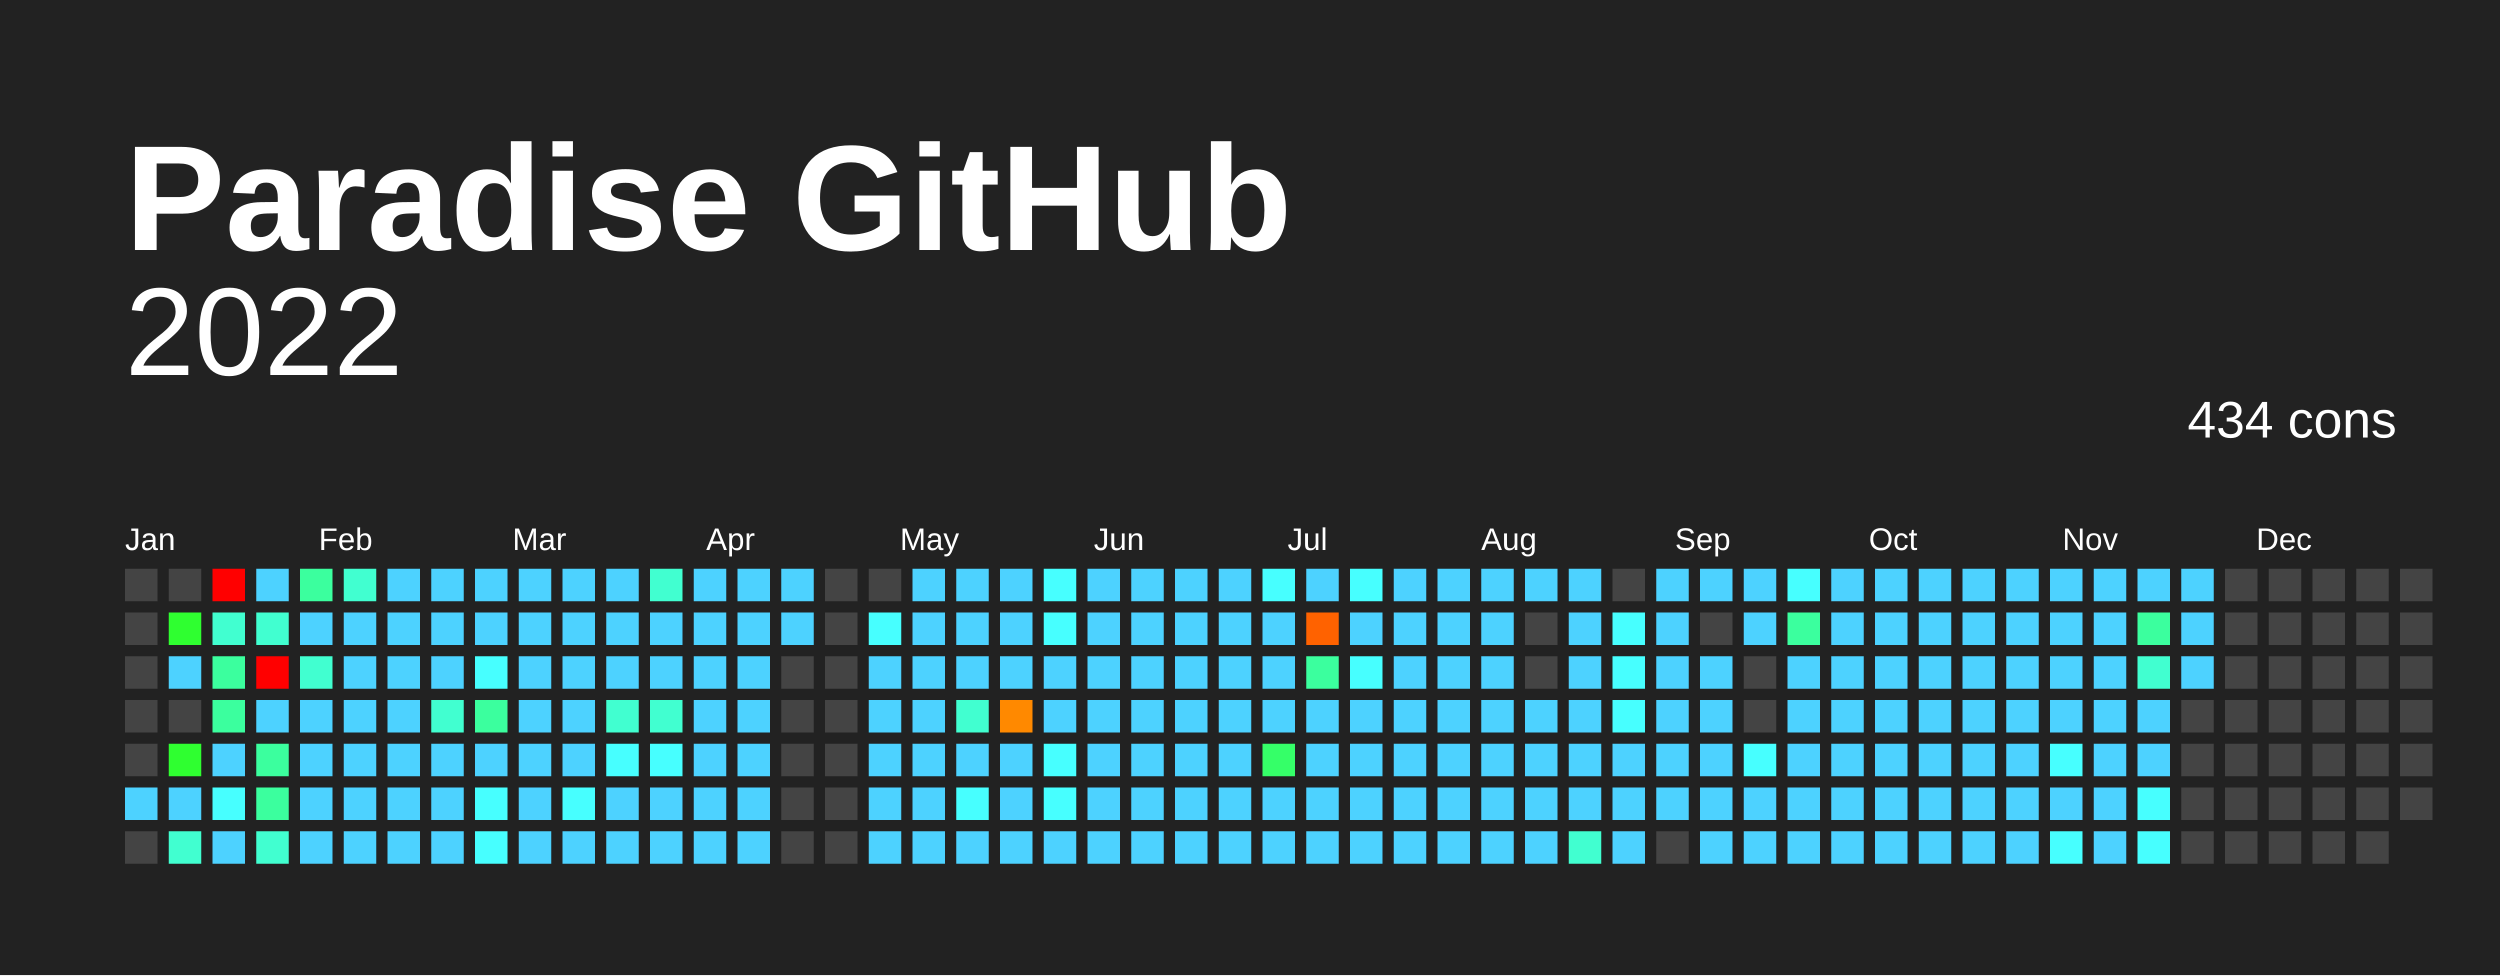
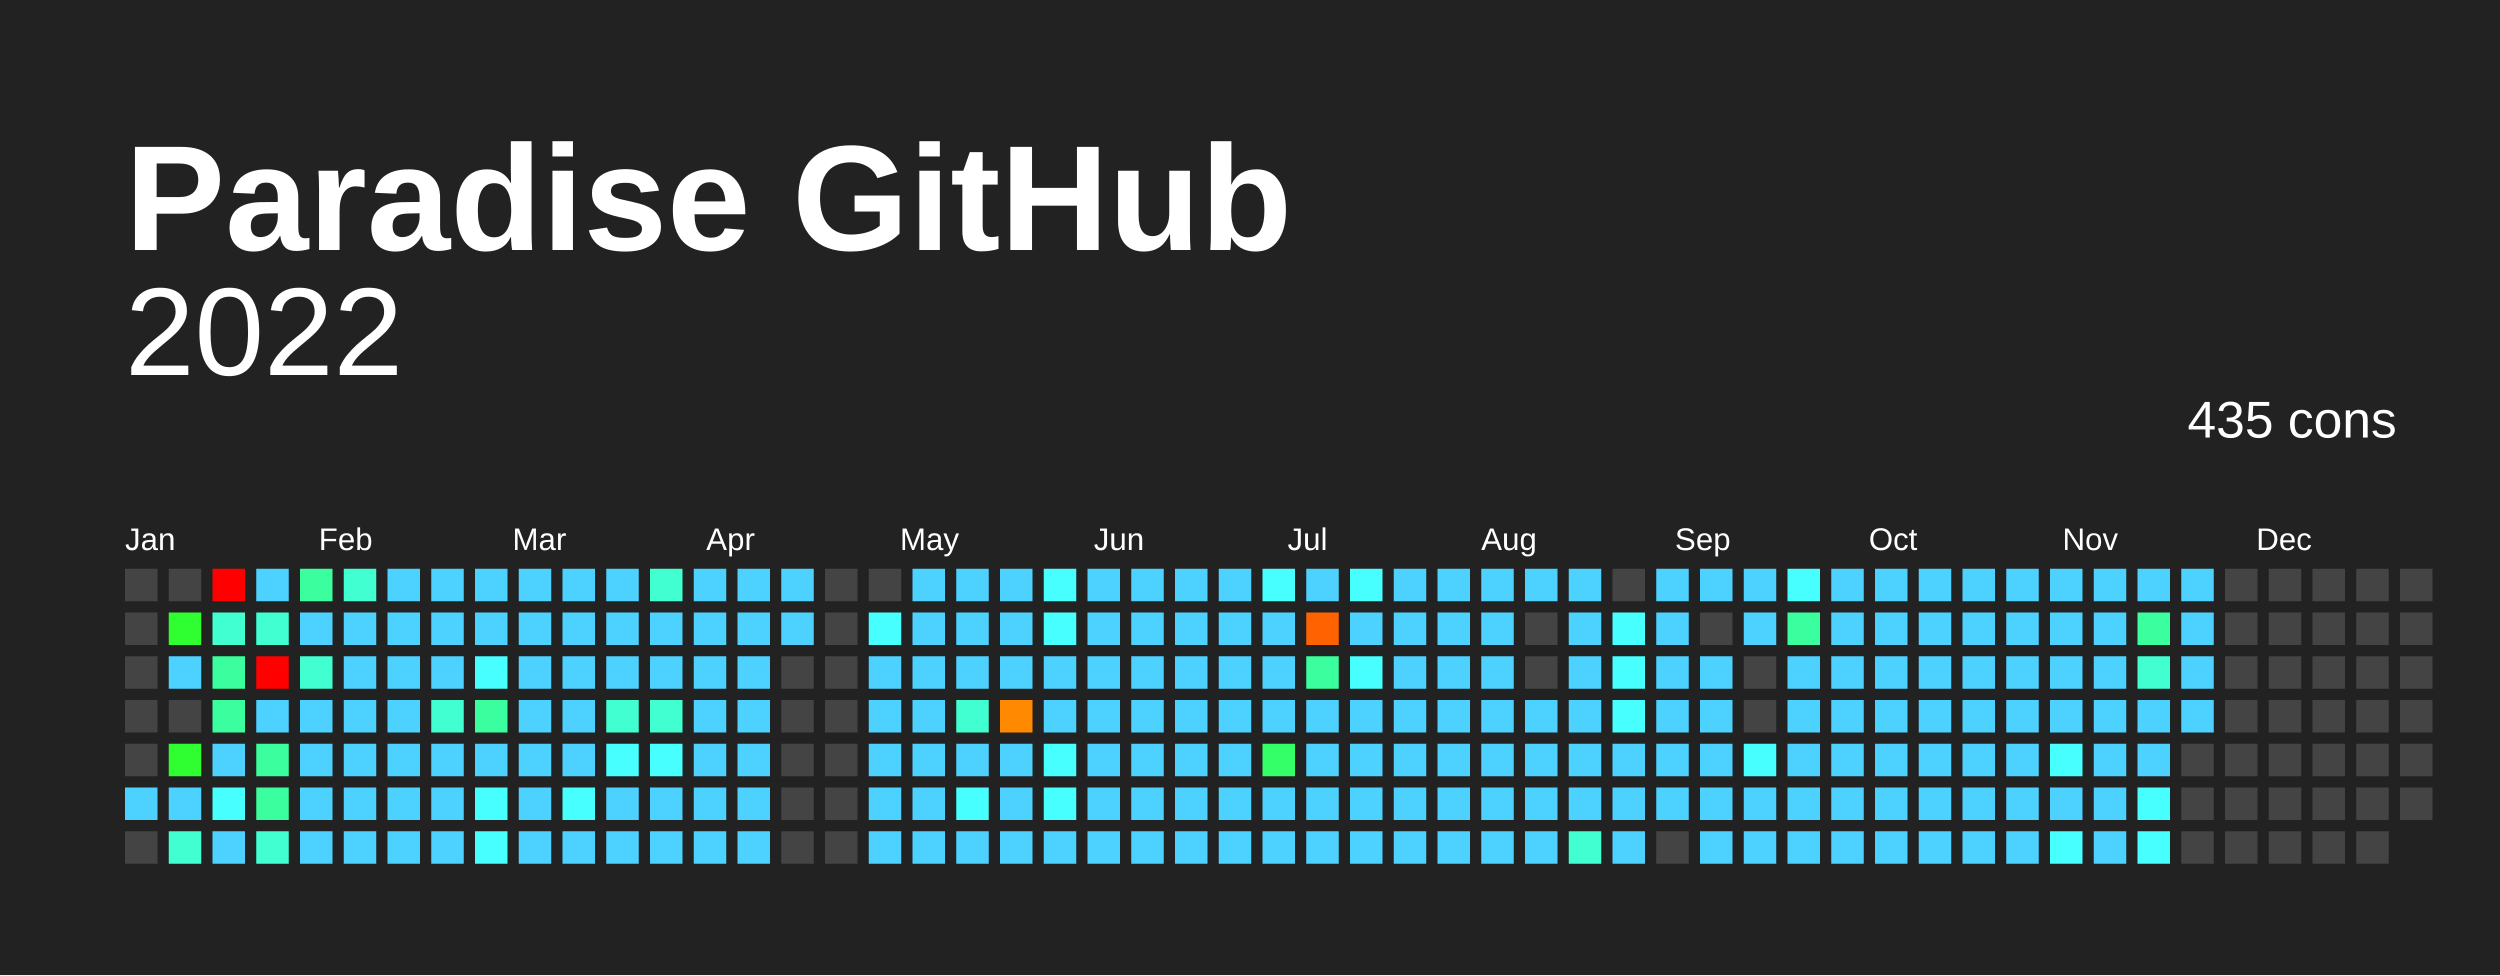
<svg xmlns="http://www.w3.org/2000/svg" baseProfile="full" height="78mm" version="1.1" viewBox="0,0,200,78" width="200mm">
  <defs />
  <rect fill="#222222" height="78" width="200" x="0" y="0" />
  <text fill="#FFFFFF" style="font-size:12px; font-family:Arial; font-weight:bold;" x="10" y="20">Paradise GitHub</text>
  <text alignment-baseline="hanging" fill="#FFFFFF" style="font-size:10.0px; font-family:Arial;" x="10" y="30">2022</text>
-   <text alignment-baseline="hanging" fill="#FFFFFF" style="font-size:4.125px; font-family:Arial;" x="175" y="35">434 cons</text>
+   <text alignment-baseline="hanging" fill="#FFFFFF" style="font-size:4.125px; font-family:Arial;" x="175" y="35">435 cons</text>
  <text fill="#FFFFFF" style="font-size:2.5px; font-family:Arial" x="10.0" y="44">Jan</text>
  <text fill="#FFFFFF" style="font-size:2.5px; font-family:Arial" x="25.5" y="44">Feb</text>
  <text fill="#FFFFFF" style="font-size:2.5px; font-family:Arial" x="41.0" y="44">Mar</text>
  <text fill="#FFFFFF" style="font-size:2.5px; font-family:Arial" x="56.5" y="44">Apr</text>
  <text fill="#FFFFFF" style="font-size:2.5px; font-family:Arial" x="72.0" y="44">May</text>
  <text fill="#FFFFFF" style="font-size:2.5px; font-family:Arial" x="87.5" y="44">Jun</text>
  <text fill="#FFFFFF" style="font-size:2.5px; font-family:Arial" x="103.0" y="44">Jul</text>
  <text fill="#FFFFFF" style="font-size:2.5px; font-family:Arial" x="118.5" y="44">Aug</text>
  <text fill="#FFFFFF" style="font-size:2.5px; font-family:Arial" x="134.0" y="44">Sep</text>
  <text fill="#FFFFFF" style="font-size:2.5px; font-family:Arial" x="149.5" y="44">Oct</text>
  <text fill="#FFFFFF" style="font-size:2.5px; font-family:Arial" x="165.0" y="44">Nov</text>
  <text fill="#FFFFFF" style="font-size:2.5px; font-family:Arial" x="180.5" y="44">Dec</text>
  <rect fill="#444444" height="2.6" width="2.6" x="10.0" y="45.5" />
  <rect fill="#444444" height="2.6" width="2.6" x="10.0" y="49.0" />
  <rect fill="#444444" height="2.6" width="2.6" x="10.0" y="52.5" />
  <rect fill="#444444" height="2.6" width="2.6" x="10.0" y="56.0" />
  <rect fill="#444444" height="2.6" width="2.6" x="10.0" y="59.5" />
  <rect fill="#4dd2ff" height="2.6" width="2.6" x="10.0" y="63.0" />
  <rect fill="#444444" height="2.6" width="2.6" x="10.0" y="66.5" />
  <rect fill="#444444" height="2.6" width="2.6" x="13.5" y="45.5" />
  <rect fill="#2fff30" height="2.6" width="2.6" x="13.5" y="49.0" />
  <rect fill="#4dd2ff" height="2.6" width="2.6" x="13.5" y="52.5" />
  <rect fill="#444444" height="2.6" width="2.6" x="13.5" y="56.0" />
  <rect fill="#2fff30" height="2.6" width="2.6" x="13.5" y="59.5" />
  <rect fill="#4dd2ff" height="2.6" width="2.6" x="13.5" y="63.0" />
  <rect fill="#41ffd0" height="2.6" width="2.6" x="13.5" y="66.5" />
  <rect fill="red" height="2.6" width="2.6" x="17.0" y="45.5" />
  <rect fill="#41ffd0" height="2.6" width="2.6" x="17.0" y="49.0" />
  <rect fill="#3bff9e" height="2.6" width="2.6" x="17.0" y="52.5" />
  <rect fill="#3bff9e" height="2.6" width="2.6" x="17.0" y="56.0" />
  <rect fill="#4dd2ff" height="2.6" width="2.6" x="17.0" y="59.5" />
  <rect fill="#47ffff" height="2.6" width="2.6" x="17.0" y="63.0" />
  <rect fill="#4dd2ff" height="2.6" width="2.6" x="17.0" y="66.5" />
  <rect fill="#4dd2ff" height="2.6" width="2.6" x="20.5" y="45.5" />
  <rect fill="#41ffd0" height="2.6" width="2.6" x="20.5" y="49.0" />
  <rect fill="red" height="2.6" width="2.6" x="20.5" y="52.5" />
  <rect fill="#4dd2ff" height="2.6" width="2.6" x="20.5" y="56.0" />
  <rect fill="#3bff9e" height="2.6" width="2.6" x="20.5" y="59.5" />
  <rect fill="#3bff9e" height="2.6" width="2.6" x="20.5" y="63.0" />
  <rect fill="#41ffd0" height="2.6" width="2.6" x="20.5" y="66.5" />
  <rect fill="#3bff9e" height="2.6" width="2.6" x="24.0" y="45.5" />
  <rect fill="#4dd2ff" height="2.6" width="2.6" x="24.0" y="49.0" />
  <rect fill="#41ffd0" height="2.6" width="2.6" x="24.0" y="52.5" />
  <rect fill="#4dd2ff" height="2.6" width="2.6" x="24.0" y="56.0" />
  <rect fill="#4dd2ff" height="2.6" width="2.6" x="24.0" y="59.5" />
  <rect fill="#4dd2ff" height="2.6" width="2.6" x="24.0" y="63.0" />
  <rect fill="#4dd2ff" height="2.6" width="2.6" x="24.0" y="66.5" />
  <rect fill="#41ffd0" height="2.6" width="2.6" x="27.5" y="45.5" />
  <rect fill="#4dd2ff" height="2.6" width="2.6" x="27.5" y="49.0" />
  <rect fill="#4dd2ff" height="2.6" width="2.6" x="27.5" y="52.5" />
  <rect fill="#4dd2ff" height="2.6" width="2.6" x="27.5" y="56.0" />
  <rect fill="#4dd2ff" height="2.6" width="2.6" x="27.5" y="59.5" />
  <rect fill="#4dd2ff" height="2.6" width="2.6" x="27.5" y="63.0" />
  <rect fill="#4dd2ff" height="2.6" width="2.6" x="27.5" y="66.5" />
  <rect fill="#4dd2ff" height="2.6" width="2.6" x="31.0" y="45.5" />
  <rect fill="#4dd2ff" height="2.6" width="2.6" x="31.0" y="49.0" />
  <rect fill="#4dd2ff" height="2.6" width="2.6" x="31.0" y="52.5" />
  <rect fill="#4dd2ff" height="2.6" width="2.6" x="31.0" y="56.0" />
  <rect fill="#4dd2ff" height="2.6" width="2.6" x="31.0" y="59.5" />
  <rect fill="#4dd2ff" height="2.6" width="2.6" x="31.0" y="63.0" />
  <rect fill="#4dd2ff" height="2.6" width="2.6" x="31.0" y="66.5" />
  <rect fill="#4dd2ff" height="2.6" width="2.6" x="34.5" y="45.5" />
  <rect fill="#4dd2ff" height="2.6" width="2.6" x="34.5" y="49.0" />
  <rect fill="#4dd2ff" height="2.6" width="2.6" x="34.5" y="52.5" />
  <rect fill="#41ffd0" height="2.6" width="2.6" x="34.5" y="56.0" />
  <rect fill="#4dd2ff" height="2.6" width="2.6" x="34.5" y="59.5" />
  <rect fill="#4dd2ff" height="2.6" width="2.6" x="34.5" y="63.0" />
  <rect fill="#4dd2ff" height="2.6" width="2.6" x="34.5" y="66.5" />
  <rect fill="#4dd2ff" height="2.6" width="2.6" x="38.0" y="45.5" />
  <rect fill="#4dd2ff" height="2.6" width="2.6" x="38.0" y="49.0" />
  <rect fill="#47ffff" height="2.6" width="2.6" x="38.0" y="52.5" />
  <rect fill="#3bff9e" height="2.6" width="2.6" x="38.0" y="56.0" />
  <rect fill="#4dd2ff" height="2.6" width="2.6" x="38.0" y="59.5" />
  <rect fill="#47ffff" height="2.6" width="2.6" x="38.0" y="63.0" />
  <rect fill="#47ffff" height="2.6" width="2.6" x="38.0" y="66.5" />
  <rect fill="#4dd2ff" height="2.6" width="2.6" x="41.5" y="45.5" />
  <rect fill="#4dd2ff" height="2.6" width="2.6" x="41.5" y="49.0" />
  <rect fill="#4dd2ff" height="2.6" width="2.6" x="41.5" y="52.5" />
  <rect fill="#4dd2ff" height="2.6" width="2.6" x="41.5" y="56.0" />
  <rect fill="#4dd2ff" height="2.6" width="2.6" x="41.5" y="59.5" />
  <rect fill="#4dd2ff" height="2.6" width="2.6" x="41.5" y="63.0" />
  <rect fill="#4dd2ff" height="2.6" width="2.6" x="41.5" y="66.5" />
  <rect fill="#4dd2ff" height="2.6" width="2.6" x="45.0" y="45.5" />
  <rect fill="#4dd2ff" height="2.6" width="2.6" x="45.0" y="49.0" />
  <rect fill="#4dd2ff" height="2.6" width="2.6" x="45.0" y="52.5" />
  <rect fill="#4dd2ff" height="2.6" width="2.6" x="45.0" y="56.0" />
  <rect fill="#4dd2ff" height="2.6" width="2.6" x="45.0" y="59.5" />
  <rect fill="#47ffff" height="2.6" width="2.6" x="45.0" y="63.0" />
  <rect fill="#4dd2ff" height="2.6" width="2.6" x="45.0" y="66.5" />
  <rect fill="#4dd2ff" height="2.6" width="2.6" x="48.5" y="45.5" />
  <rect fill="#4dd2ff" height="2.6" width="2.6" x="48.5" y="49.0" />
  <rect fill="#4dd2ff" height="2.6" width="2.6" x="48.5" y="52.5" />
  <rect fill="#41ffd0" height="2.6" width="2.6" x="48.5" y="56.0" />
  <rect fill="#47ffff" height="2.6" width="2.6" x="48.5" y="59.5" />
  <rect fill="#4dd2ff" height="2.6" width="2.6" x="48.5" y="63.0" />
  <rect fill="#4dd2ff" height="2.6" width="2.6" x="48.5" y="66.5" />
  <rect fill="#41ffd0" height="2.6" width="2.6" x="52.0" y="45.5" />
  <rect fill="#4dd2ff" height="2.6" width="2.6" x="52.0" y="49.0" />
  <rect fill="#4dd2ff" height="2.6" width="2.6" x="52.0" y="52.5" />
  <rect fill="#41ffd0" height="2.6" width="2.6" x="52.0" y="56.0" />
  <rect fill="#47ffff" height="2.6" width="2.6" x="52.0" y="59.5" />
  <rect fill="#4dd2ff" height="2.6" width="2.6" x="52.0" y="63.0" />
  <rect fill="#4dd2ff" height="2.6" width="2.6" x="52.0" y="66.5" />
  <rect fill="#4dd2ff" height="2.6" width="2.6" x="55.5" y="45.5" />
  <rect fill="#4dd2ff" height="2.6" width="2.6" x="55.5" y="49.0" />
  <rect fill="#4dd2ff" height="2.6" width="2.6" x="55.5" y="52.5" />
  <rect fill="#4dd2ff" height="2.6" width="2.6" x="55.5" y="56.0" />
  <rect fill="#4dd2ff" height="2.6" width="2.6" x="55.5" y="59.5" />
  <rect fill="#4dd2ff" height="2.6" width="2.6" x="55.5" y="63.0" />
  <rect fill="#4dd2ff" height="2.6" width="2.6" x="55.5" y="66.5" />
  <rect fill="#4dd2ff" height="2.6" width="2.6" x="59.0" y="45.5" />
  <rect fill="#4dd2ff" height="2.6" width="2.6" x="59.0" y="49.0" />
  <rect fill="#4dd2ff" height="2.6" width="2.6" x="59.0" y="52.5" />
  <rect fill="#4dd2ff" height="2.6" width="2.6" x="59.0" y="56.0" />
  <rect fill="#4dd2ff" height="2.6" width="2.6" x="59.0" y="59.5" />
  <rect fill="#4dd2ff" height="2.6" width="2.6" x="59.0" y="63.0" />
  <rect fill="#4dd2ff" height="2.6" width="2.6" x="59.0" y="66.5" />
  <rect fill="#4dd2ff" height="2.6" width="2.6" x="62.5" y="45.5" />
  <rect fill="#4dd2ff" height="2.6" width="2.6" x="62.5" y="49.0" />
  <rect fill="#444444" height="2.6" width="2.6" x="62.5" y="52.5" />
  <rect fill="#444444" height="2.6" width="2.6" x="62.5" y="56.0" />
  <rect fill="#444444" height="2.6" width="2.6" x="62.5" y="59.5" />
  <rect fill="#444444" height="2.6" width="2.6" x="62.5" y="63.0" />
  <rect fill="#444444" height="2.6" width="2.6" x="62.5" y="66.5" />
  <rect fill="#444444" height="2.6" width="2.6" x="66.0" y="45.5" />
  <rect fill="#444444" height="2.6" width="2.6" x="66.0" y="49.0" />
  <rect fill="#444444" height="2.6" width="2.6" x="66.0" y="52.5" />
  <rect fill="#444444" height="2.6" width="2.6" x="66.0" y="56.0" />
  <rect fill="#444444" height="2.6" width="2.6" x="66.0" y="59.5" />
  <rect fill="#444444" height="2.6" width="2.6" x="66.0" y="63.0" />
  <rect fill="#444444" height="2.6" width="2.6" x="66.0" y="66.5" />
  <rect fill="#444444" height="2.6" width="2.6" x="69.5" y="45.5" />
  <rect fill="#47ffff" height="2.6" width="2.6" x="69.5" y="49.0" />
  <rect fill="#4dd2ff" height="2.6" width="2.6" x="69.5" y="52.5" />
  <rect fill="#4dd2ff" height="2.6" width="2.6" x="69.5" y="56.0" />
  <rect fill="#4dd2ff" height="2.6" width="2.6" x="69.5" y="59.5" />
  <rect fill="#4dd2ff" height="2.6" width="2.6" x="69.5" y="63.0" />
  <rect fill="#4dd2ff" height="2.6" width="2.6" x="69.5" y="66.5" />
  <rect fill="#4dd2ff" height="2.6" width="2.6" x="73.0" y="45.5" />
  <rect fill="#4dd2ff" height="2.6" width="2.6" x="73.0" y="49.0" />
  <rect fill="#4dd2ff" height="2.6" width="2.6" x="73.0" y="52.5" />
  <rect fill="#4dd2ff" height="2.6" width="2.6" x="73.0" y="56.0" />
  <rect fill="#4dd2ff" height="2.6" width="2.6" x="73.0" y="59.5" />
  <rect fill="#4dd2ff" height="2.6" width="2.6" x="73.0" y="63.0" />
  <rect fill="#4dd2ff" height="2.6" width="2.6" x="73.0" y="66.5" />
  <rect fill="#4dd2ff" height="2.6" width="2.6" x="76.5" y="45.5" />
  <rect fill="#4dd2ff" height="2.6" width="2.6" x="76.5" y="49.0" />
  <rect fill="#4dd2ff" height="2.6" width="2.6" x="76.5" y="52.5" />
  <rect fill="#41ffd0" height="2.6" width="2.6" x="76.5" y="56.0" />
  <rect fill="#4dd2ff" height="2.6" width="2.6" x="76.5" y="59.5" />
  <rect fill="#47ffff" height="2.6" width="2.6" x="76.5" y="63.0" />
  <rect fill="#4dd2ff" height="2.6" width="2.6" x="76.5" y="66.5" />
  <rect fill="#4dd2ff" height="2.6" width="2.6" x="80.0" y="45.5" />
  <rect fill="#4dd2ff" height="2.6" width="2.6" x="80.0" y="49.0" />
  <rect fill="#4dd2ff" height="2.6" width="2.6" x="80.0" y="52.5" />
  <rect fill="#ff8900" height="2.6" width="2.6" x="80.0" y="56.0" />
  <rect fill="#4dd2ff" height="2.6" width="2.6" x="80.0" y="59.5" />
  <rect fill="#4dd2ff" height="2.6" width="2.6" x="80.0" y="63.0" />
  <rect fill="#4dd2ff" height="2.6" width="2.6" x="80.0" y="66.5" />
  <rect fill="#47ffff" height="2.6" width="2.6" x="83.5" y="45.5" />
  <rect fill="#47ffff" height="2.6" width="2.6" x="83.5" y="49.0" />
  <rect fill="#4dd2ff" height="2.6" width="2.6" x="83.5" y="52.5" />
  <rect fill="#4dd2ff" height="2.6" width="2.6" x="83.5" y="56.0" />
  <rect fill="#47ffff" height="2.6" width="2.6" x="83.5" y="59.5" />
  <rect fill="#47ffff" height="2.6" width="2.6" x="83.5" y="63.0" />
  <rect fill="#4dd2ff" height="2.6" width="2.6" x="83.5" y="66.5" />
  <rect fill="#4dd2ff" height="2.6" width="2.6" x="87.0" y="45.5" />
  <rect fill="#4dd2ff" height="2.6" width="2.6" x="87.0" y="49.0" />
  <rect fill="#4dd2ff" height="2.6" width="2.6" x="87.0" y="52.5" />
  <rect fill="#4dd2ff" height="2.6" width="2.6" x="87.0" y="56.0" />
  <rect fill="#4dd2ff" height="2.6" width="2.6" x="87.0" y="59.5" />
  <rect fill="#4dd2ff" height="2.6" width="2.6" x="87.0" y="63.0" />
  <rect fill="#4dd2ff" height="2.6" width="2.6" x="87.0" y="66.5" />
  <rect fill="#4dd2ff" height="2.6" width="2.6" x="90.5" y="45.5" />
  <rect fill="#4dd2ff" height="2.6" width="2.6" x="90.5" y="49.0" />
  <rect fill="#4dd2ff" height="2.6" width="2.6" x="90.5" y="52.5" />
  <rect fill="#4dd2ff" height="2.6" width="2.6" x="90.5" y="56.0" />
  <rect fill="#4dd2ff" height="2.6" width="2.6" x="90.5" y="59.5" />
  <rect fill="#4dd2ff" height="2.6" width="2.6" x="90.5" y="63.0" />
  <rect fill="#4dd2ff" height="2.6" width="2.6" x="90.5" y="66.5" />
  <rect fill="#4dd2ff" height="2.6" width="2.6" x="94.0" y="45.5" />
  <rect fill="#4dd2ff" height="2.6" width="2.6" x="94.0" y="49.0" />
  <rect fill="#4dd2ff" height="2.6" width="2.6" x="94.0" y="52.5" />
  <rect fill="#4dd2ff" height="2.6" width="2.6" x="94.0" y="56.0" />
  <rect fill="#4dd2ff" height="2.6" width="2.6" x="94.0" y="59.5" />
  <rect fill="#4dd2ff" height="2.6" width="2.6" x="94.0" y="63.0" />
  <rect fill="#4dd2ff" height="2.6" width="2.6" x="94.0" y="66.5" />
  <rect fill="#4dd2ff" height="2.6" width="2.6" x="97.5" y="45.5" />
  <rect fill="#4dd2ff" height="2.6" width="2.6" x="97.5" y="49.0" />
  <rect fill="#4dd2ff" height="2.6" width="2.6" x="97.5" y="52.5" />
  <rect fill="#4dd2ff" height="2.6" width="2.6" x="97.5" y="56.0" />
  <rect fill="#4dd2ff" height="2.6" width="2.6" x="97.5" y="59.5" />
  <rect fill="#4dd2ff" height="2.6" width="2.6" x="97.5" y="63.0" />
  <rect fill="#4dd2ff" height="2.6" width="2.6" x="97.5" y="66.5" />
  <rect fill="#47ffff" height="2.6" width="2.6" x="101.0" y="45.5" />
  <rect fill="#4dd2ff" height="2.6" width="2.6" x="101.0" y="49.0" />
  <rect fill="#4dd2ff" height="2.6" width="2.6" x="101.0" y="52.5" />
  <rect fill="#4dd2ff" height="2.6" width="2.6" x="101.0" y="56.0" />
  <rect fill="#35ff68" height="2.6" width="2.6" x="101.0" y="59.5" />
  <rect fill="#4dd2ff" height="2.6" width="2.6" x="101.0" y="63.0" />
  <rect fill="#4dd2ff" height="2.6" width="2.6" x="101.0" y="66.5" />
  <rect fill="#4dd2ff" height="2.6" width="2.6" x="104.5" y="45.5" />
  <rect fill="#ff6200" height="2.6" width="2.6" x="104.5" y="49.0" />
  <rect fill="#3bff9e" height="2.6" width="2.6" x="104.5" y="52.5" />
  <rect fill="#4dd2ff" height="2.6" width="2.6" x="104.5" y="56.0" />
  <rect fill="#4dd2ff" height="2.6" width="2.6" x="104.5" y="59.5" />
  <rect fill="#4dd2ff" height="2.6" width="2.6" x="104.5" y="63.0" />
  <rect fill="#4dd2ff" height="2.6" width="2.6" x="104.5" y="66.5" />
  <rect fill="#47ffff" height="2.6" width="2.6" x="108.0" y="45.5" />
  <rect fill="#4dd2ff" height="2.6" width="2.6" x="108.0" y="49.0" />
  <rect fill="#47ffff" height="2.6" width="2.6" x="108.0" y="52.5" />
  <rect fill="#4dd2ff" height="2.6" width="2.6" x="108.0" y="56.0" />
  <rect fill="#4dd2ff" height="2.6" width="2.6" x="108.0" y="59.5" />
  <rect fill="#4dd2ff" height="2.6" width="2.6" x="108.0" y="63.0" />
  <rect fill="#4dd2ff" height="2.6" width="2.6" x="108.0" y="66.5" />
  <rect fill="#4dd2ff" height="2.6" width="2.6" x="111.5" y="45.5" />
  <rect fill="#4dd2ff" height="2.6" width="2.6" x="111.5" y="49.0" />
  <rect fill="#4dd2ff" height="2.6" width="2.6" x="111.5" y="52.5" />
  <rect fill="#4dd2ff" height="2.6" width="2.6" x="111.5" y="56.0" />
  <rect fill="#4dd2ff" height="2.6" width="2.6" x="111.5" y="59.5" />
  <rect fill="#4dd2ff" height="2.6" width="2.6" x="111.5" y="63.0" />
  <rect fill="#4dd2ff" height="2.6" width="2.6" x="111.5" y="66.5" />
  <rect fill="#4dd2ff" height="2.6" width="2.6" x="115.0" y="45.5" />
  <rect fill="#4dd2ff" height="2.6" width="2.6" x="115.0" y="49.0" />
  <rect fill="#4dd2ff" height="2.6" width="2.6" x="115.0" y="52.5" />
  <rect fill="#4dd2ff" height="2.6" width="2.6" x="115.0" y="56.0" />
  <rect fill="#4dd2ff" height="2.6" width="2.6" x="115.0" y="59.5" />
  <rect fill="#4dd2ff" height="2.6" width="2.6" x="115.0" y="63.0" />
  <rect fill="#4dd2ff" height="2.6" width="2.6" x="115.0" y="66.5" />
  <rect fill="#4dd2ff" height="2.6" width="2.6" x="118.5" y="45.5" />
  <rect fill="#4dd2ff" height="2.6" width="2.6" x="118.5" y="49.0" />
  <rect fill="#4dd2ff" height="2.6" width="2.6" x="118.5" y="52.5" />
  <rect fill="#4dd2ff" height="2.6" width="2.6" x="118.5" y="56.0" />
  <rect fill="#4dd2ff" height="2.6" width="2.6" x="118.5" y="59.5" />
  <rect fill="#4dd2ff" height="2.6" width="2.6" x="118.5" y="63.0" />
  <rect fill="#4dd2ff" height="2.6" width="2.6" x="118.5" y="66.5" />
  <rect fill="#4dd2ff" height="2.6" width="2.6" x="122.0" y="45.5" />
  <rect fill="#444444" height="2.6" width="2.6" x="122.0" y="49.0" />
  <rect fill="#444444" height="2.6" width="2.6" x="122.0" y="52.5" />
  <rect fill="#4dd2ff" height="2.6" width="2.6" x="122.0" y="56.0" />
  <rect fill="#4dd2ff" height="2.6" width="2.6" x="122.0" y="59.5" />
  <rect fill="#4dd2ff" height="2.6" width="2.6" x="122.0" y="63.0" />
  <rect fill="#4dd2ff" height="2.6" width="2.6" x="122.0" y="66.5" />
  <rect fill="#4dd2ff" height="2.6" width="2.6" x="125.5" y="45.5" />
  <rect fill="#4dd2ff" height="2.6" width="2.6" x="125.5" y="49.0" />
  <rect fill="#4dd2ff" height="2.6" width="2.6" x="125.5" y="52.5" />
  <rect fill="#4dd2ff" height="2.6" width="2.6" x="125.5" y="56.0" />
  <rect fill="#4dd2ff" height="2.6" width="2.6" x="125.5" y="59.5" />
  <rect fill="#4dd2ff" height="2.6" width="2.6" x="125.5" y="63.0" />
  <rect fill="#41ffd0" height="2.6" width="2.6" x="125.5" y="66.5" />
  <rect fill="#444444" height="2.6" width="2.6" x="129.0" y="45.5" />
  <rect fill="#47ffff" height="2.6" width="2.6" x="129.0" y="49.0" />
  <rect fill="#47ffff" height="2.6" width="2.6" x="129.0" y="52.5" />
  <rect fill="#47ffff" height="2.6" width="2.6" x="129.0" y="56.0" />
  <rect fill="#4dd2ff" height="2.6" width="2.6" x="129.0" y="59.5" />
  <rect fill="#4dd2ff" height="2.6" width="2.6" x="129.0" y="63.0" />
  <rect fill="#4dd2ff" height="2.6" width="2.6" x="129.0" y="66.5" />
  <rect fill="#4dd2ff" height="2.6" width="2.6" x="132.5" y="45.5" />
  <rect fill="#4dd2ff" height="2.6" width="2.6" x="132.5" y="49.0" />
  <rect fill="#4dd2ff" height="2.6" width="2.6" x="132.5" y="52.5" />
  <rect fill="#4dd2ff" height="2.6" width="2.6" x="132.5" y="56.0" />
  <rect fill="#4dd2ff" height="2.6" width="2.6" x="132.5" y="59.5" />
  <rect fill="#4dd2ff" height="2.6" width="2.6" x="132.5" y="63.0" />
  <rect fill="#444444" height="2.6" width="2.6" x="132.5" y="66.5" />
  <rect fill="#4dd2ff" height="2.6" width="2.6" x="136.0" y="45.5" />
  <rect fill="#444444" height="2.6" width="2.6" x="136.0" y="49.0" />
  <rect fill="#4dd2ff" height="2.6" width="2.6" x="136.0" y="52.5" />
  <rect fill="#4dd2ff" height="2.6" width="2.6" x="136.0" y="56.0" />
  <rect fill="#4dd2ff" height="2.6" width="2.6" x="136.0" y="59.5" />
  <rect fill="#4dd2ff" height="2.6" width="2.6" x="136.0" y="63.0" />
  <rect fill="#4dd2ff" height="2.6" width="2.6" x="136.0" y="66.5" />
  <rect fill="#4dd2ff" height="2.6" width="2.6" x="139.5" y="45.5" />
  <rect fill="#4dd2ff" height="2.6" width="2.6" x="139.5" y="49.0" />
  <rect fill="#444444" height="2.6" width="2.6" x="139.5" y="52.5" />
  <rect fill="#444444" height="2.6" width="2.6" x="139.5" y="56.0" />
  <rect fill="#47ffff" height="2.6" width="2.6" x="139.5" y="59.5" />
  <rect fill="#4dd2ff" height="2.6" width="2.6" x="139.5" y="63.0" />
  <rect fill="#4dd2ff" height="2.6" width="2.6" x="139.5" y="66.5" />
  <rect fill="#47ffff" height="2.6" width="2.6" x="143.0" y="45.5" />
  <rect fill="#3bff9e" height="2.6" width="2.6" x="143.0" y="49.0" />
  <rect fill="#4dd2ff" height="2.6" width="2.6" x="143.0" y="52.5" />
  <rect fill="#4dd2ff" height="2.6" width="2.6" x="143.0" y="56.0" />
  <rect fill="#4dd2ff" height="2.6" width="2.6" x="143.0" y="59.5" />
  <rect fill="#4dd2ff" height="2.6" width="2.6" x="143.0" y="63.0" />
  <rect fill="#4dd2ff" height="2.6" width="2.6" x="143.0" y="66.5" />
  <rect fill="#4dd2ff" height="2.6" width="2.6" x="146.5" y="45.5" />
  <rect fill="#4dd2ff" height="2.6" width="2.6" x="146.5" y="49.0" />
  <rect fill="#4dd2ff" height="2.6" width="2.6" x="146.5" y="52.5" />
  <rect fill="#4dd2ff" height="2.6" width="2.6" x="146.5" y="56.0" />
  <rect fill="#4dd2ff" height="2.6" width="2.6" x="146.5" y="59.5" />
  <rect fill="#4dd2ff" height="2.6" width="2.6" x="146.5" y="63.0" />
  <rect fill="#4dd2ff" height="2.6" width="2.6" x="146.5" y="66.5" />
  <rect fill="#4dd2ff" height="2.6" width="2.6" x="150.0" y="45.5" />
  <rect fill="#4dd2ff" height="2.6" width="2.6" x="150.0" y="49.0" />
  <rect fill="#4dd2ff" height="2.6" width="2.6" x="150.0" y="52.5" />
  <rect fill="#4dd2ff" height="2.6" width="2.6" x="150.0" y="56.0" />
  <rect fill="#4dd2ff" height="2.6" width="2.6" x="150.0" y="59.5" />
  <rect fill="#4dd2ff" height="2.6" width="2.6" x="150.0" y="63.0" />
  <rect fill="#4dd2ff" height="2.6" width="2.6" x="150.0" y="66.5" />
  <rect fill="#4dd2ff" height="2.6" width="2.6" x="153.5" y="45.5" />
  <rect fill="#4dd2ff" height="2.6" width="2.6" x="153.5" y="49.0" />
  <rect fill="#4dd2ff" height="2.6" width="2.6" x="153.5" y="52.5" />
  <rect fill="#4dd2ff" height="2.6" width="2.6" x="153.5" y="56.0" />
  <rect fill="#4dd2ff" height="2.6" width="2.6" x="153.5" y="59.5" />
  <rect fill="#4dd2ff" height="2.6" width="2.6" x="153.5" y="63.0" />
  <rect fill="#4dd2ff" height="2.6" width="2.6" x="153.5" y="66.5" />
  <rect fill="#4dd2ff" height="2.6" width="2.6" x="157.0" y="45.5" />
  <rect fill="#4dd2ff" height="2.6" width="2.6" x="157.0" y="49.0" />
  <rect fill="#4dd2ff" height="2.6" width="2.6" x="157.0" y="52.5" />
  <rect fill="#4dd2ff" height="2.6" width="2.6" x="157.0" y="56.0" />
  <rect fill="#4dd2ff" height="2.6" width="2.6" x="157.0" y="59.5" />
  <rect fill="#4dd2ff" height="2.6" width="2.6" x="157.0" y="63.0" />
  <rect fill="#4dd2ff" height="2.6" width="2.6" x="157.0" y="66.5" />
  <rect fill="#4dd2ff" height="2.6" width="2.6" x="160.5" y="45.5" />
  <rect fill="#4dd2ff" height="2.6" width="2.6" x="160.5" y="49.0" />
  <rect fill="#4dd2ff" height="2.6" width="2.6" x="160.5" y="52.5" />
  <rect fill="#4dd2ff" height="2.6" width="2.6" x="160.5" y="56.0" />
  <rect fill="#4dd2ff" height="2.6" width="2.6" x="160.5" y="59.5" />
  <rect fill="#4dd2ff" height="2.6" width="2.6" x="160.5" y="63.0" />
  <rect fill="#4dd2ff" height="2.6" width="2.6" x="160.5" y="66.5" />
  <rect fill="#4dd2ff" height="2.6" width="2.6" x="164.0" y="45.5" />
  <rect fill="#4dd2ff" height="2.6" width="2.6" x="164.0" y="49.0" />
  <rect fill="#4dd2ff" height="2.6" width="2.6" x="164.0" y="52.5" />
  <rect fill="#4dd2ff" height="2.6" width="2.6" x="164.0" y="56.0" />
  <rect fill="#47ffff" height="2.6" width="2.6" x="164.0" y="59.5" />
  <rect fill="#4dd2ff" height="2.6" width="2.6" x="164.0" y="63.0" />
  <rect fill="#47ffff" height="2.6" width="2.6" x="164.0" y="66.5" />
  <rect fill="#4dd2ff" height="2.6" width="2.6" x="167.5" y="45.5" />
  <rect fill="#4dd2ff" height="2.6" width="2.6" x="167.5" y="49.0" />
  <rect fill="#4dd2ff" height="2.6" width="2.6" x="167.5" y="52.5" />
  <rect fill="#4dd2ff" height="2.6" width="2.6" x="167.5" y="56.0" />
  <rect fill="#4dd2ff" height="2.6" width="2.6" x="167.5" y="59.5" />
  <rect fill="#4dd2ff" height="2.6" width="2.6" x="167.5" y="63.0" />
  <rect fill="#4dd2ff" height="2.6" width="2.6" x="167.5" y="66.5" />
  <rect fill="#4dd2ff" height="2.6" width="2.6" x="171.0" y="45.5" />
  <rect fill="#3bff9e" height="2.6" width="2.6" x="171.0" y="49.0" />
  <rect fill="#41ffd0" height="2.6" width="2.6" x="171.0" y="52.5" />
  <rect fill="#4dd2ff" height="2.6" width="2.6" x="171.0" y="56.0" />
  <rect fill="#4dd2ff" height="2.6" width="2.6" x="171.0" y="59.5" />
  <rect fill="#47ffff" height="2.6" width="2.6" x="171.0" y="63.0" />
  <rect fill="#47ffff" height="2.6" width="2.6" x="171.0" y="66.5" />
  <rect fill="#4dd2ff" height="2.6" width="2.6" x="174.5" y="45.5" />
  <rect fill="#4dd2ff" height="2.6" width="2.6" x="174.5" y="49.0" />
  <rect fill="#4dd2ff" height="2.6" width="2.6" x="174.5" y="52.5" />
-   <rect fill="#444444" height="2.6" width="2.6" x="174.5" y="56.0" />
+   <rect fill="#4dd2ff" height="2.6" width="2.6" x="174.5" y="56.0" />
  <rect fill="#444444" height="2.6" width="2.6" x="174.5" y="59.5" />
  <rect fill="#444444" height="2.6" width="2.6" x="174.5" y="63.0" />
  <rect fill="#444444" height="2.6" width="2.6" x="174.5" y="66.5" />
  <rect fill="#444444" height="2.6" width="2.6" x="178.0" y="45.5" />
  <rect fill="#444444" height="2.6" width="2.6" x="178.0" y="49.0" />
  <rect fill="#444444" height="2.6" width="2.6" x="178.0" y="52.5" />
  <rect fill="#444444" height="2.6" width="2.6" x="178.0" y="56.0" />
  <rect fill="#444444" height="2.6" width="2.6" x="178.0" y="59.5" />
  <rect fill="#444444" height="2.6" width="2.6" x="178.0" y="63.0" />
  <rect fill="#444444" height="2.6" width="2.6" x="178.0" y="66.5" />
  <rect fill="#444444" height="2.6" width="2.6" x="181.5" y="45.5" />
  <rect fill="#444444" height="2.6" width="2.6" x="181.5" y="49.0" />
  <rect fill="#444444" height="2.6" width="2.6" x="181.5" y="52.5" />
  <rect fill="#444444" height="2.6" width="2.6" x="181.5" y="56.0" />
  <rect fill="#444444" height="2.6" width="2.6" x="181.5" y="59.5" />
  <rect fill="#444444" height="2.6" width="2.6" x="181.5" y="63.0" />
  <rect fill="#444444" height="2.6" width="2.6" x="181.5" y="66.5" />
  <rect fill="#444444" height="2.6" width="2.6" x="185.0" y="45.5" />
  <rect fill="#444444" height="2.6" width="2.6" x="185.0" y="49.0" />
  <rect fill="#444444" height="2.6" width="2.6" x="185.0" y="52.5" />
  <rect fill="#444444" height="2.6" width="2.6" x="185.0" y="56.0" />
  <rect fill="#444444" height="2.6" width="2.6" x="185.0" y="59.5" />
  <rect fill="#444444" height="2.6" width="2.6" x="185.0" y="63.0" />
  <rect fill="#444444" height="2.6" width="2.6" x="185.0" y="66.5" />
  <rect fill="#444444" height="2.6" width="2.6" x="188.5" y="45.5" />
  <rect fill="#444444" height="2.6" width="2.6" x="188.5" y="49.0" />
  <rect fill="#444444" height="2.6" width="2.6" x="188.5" y="52.5" />
  <rect fill="#444444" height="2.6" width="2.6" x="188.5" y="56.0" />
  <rect fill="#444444" height="2.6" width="2.6" x="188.5" y="59.5" />
  <rect fill="#444444" height="2.6" width="2.6" x="188.5" y="63.0" />
  <rect fill="#444444" height="2.6" width="2.6" x="188.5" y="66.5" />
  <rect fill="#444444" height="2.6" width="2.6" x="192.0" y="45.5" />
  <rect fill="#444444" height="2.6" width="2.6" x="192.0" y="49.0" />
  <rect fill="#444444" height="2.6" width="2.6" x="192.0" y="52.5" />
  <rect fill="#444444" height="2.6" width="2.6" x="192.0" y="56.0" />
  <rect fill="#444444" height="2.6" width="2.6" x="192.0" y="59.5" />
  <rect fill="#444444" height="2.6" width="2.6" x="192.0" y="63.0" />
</svg>
